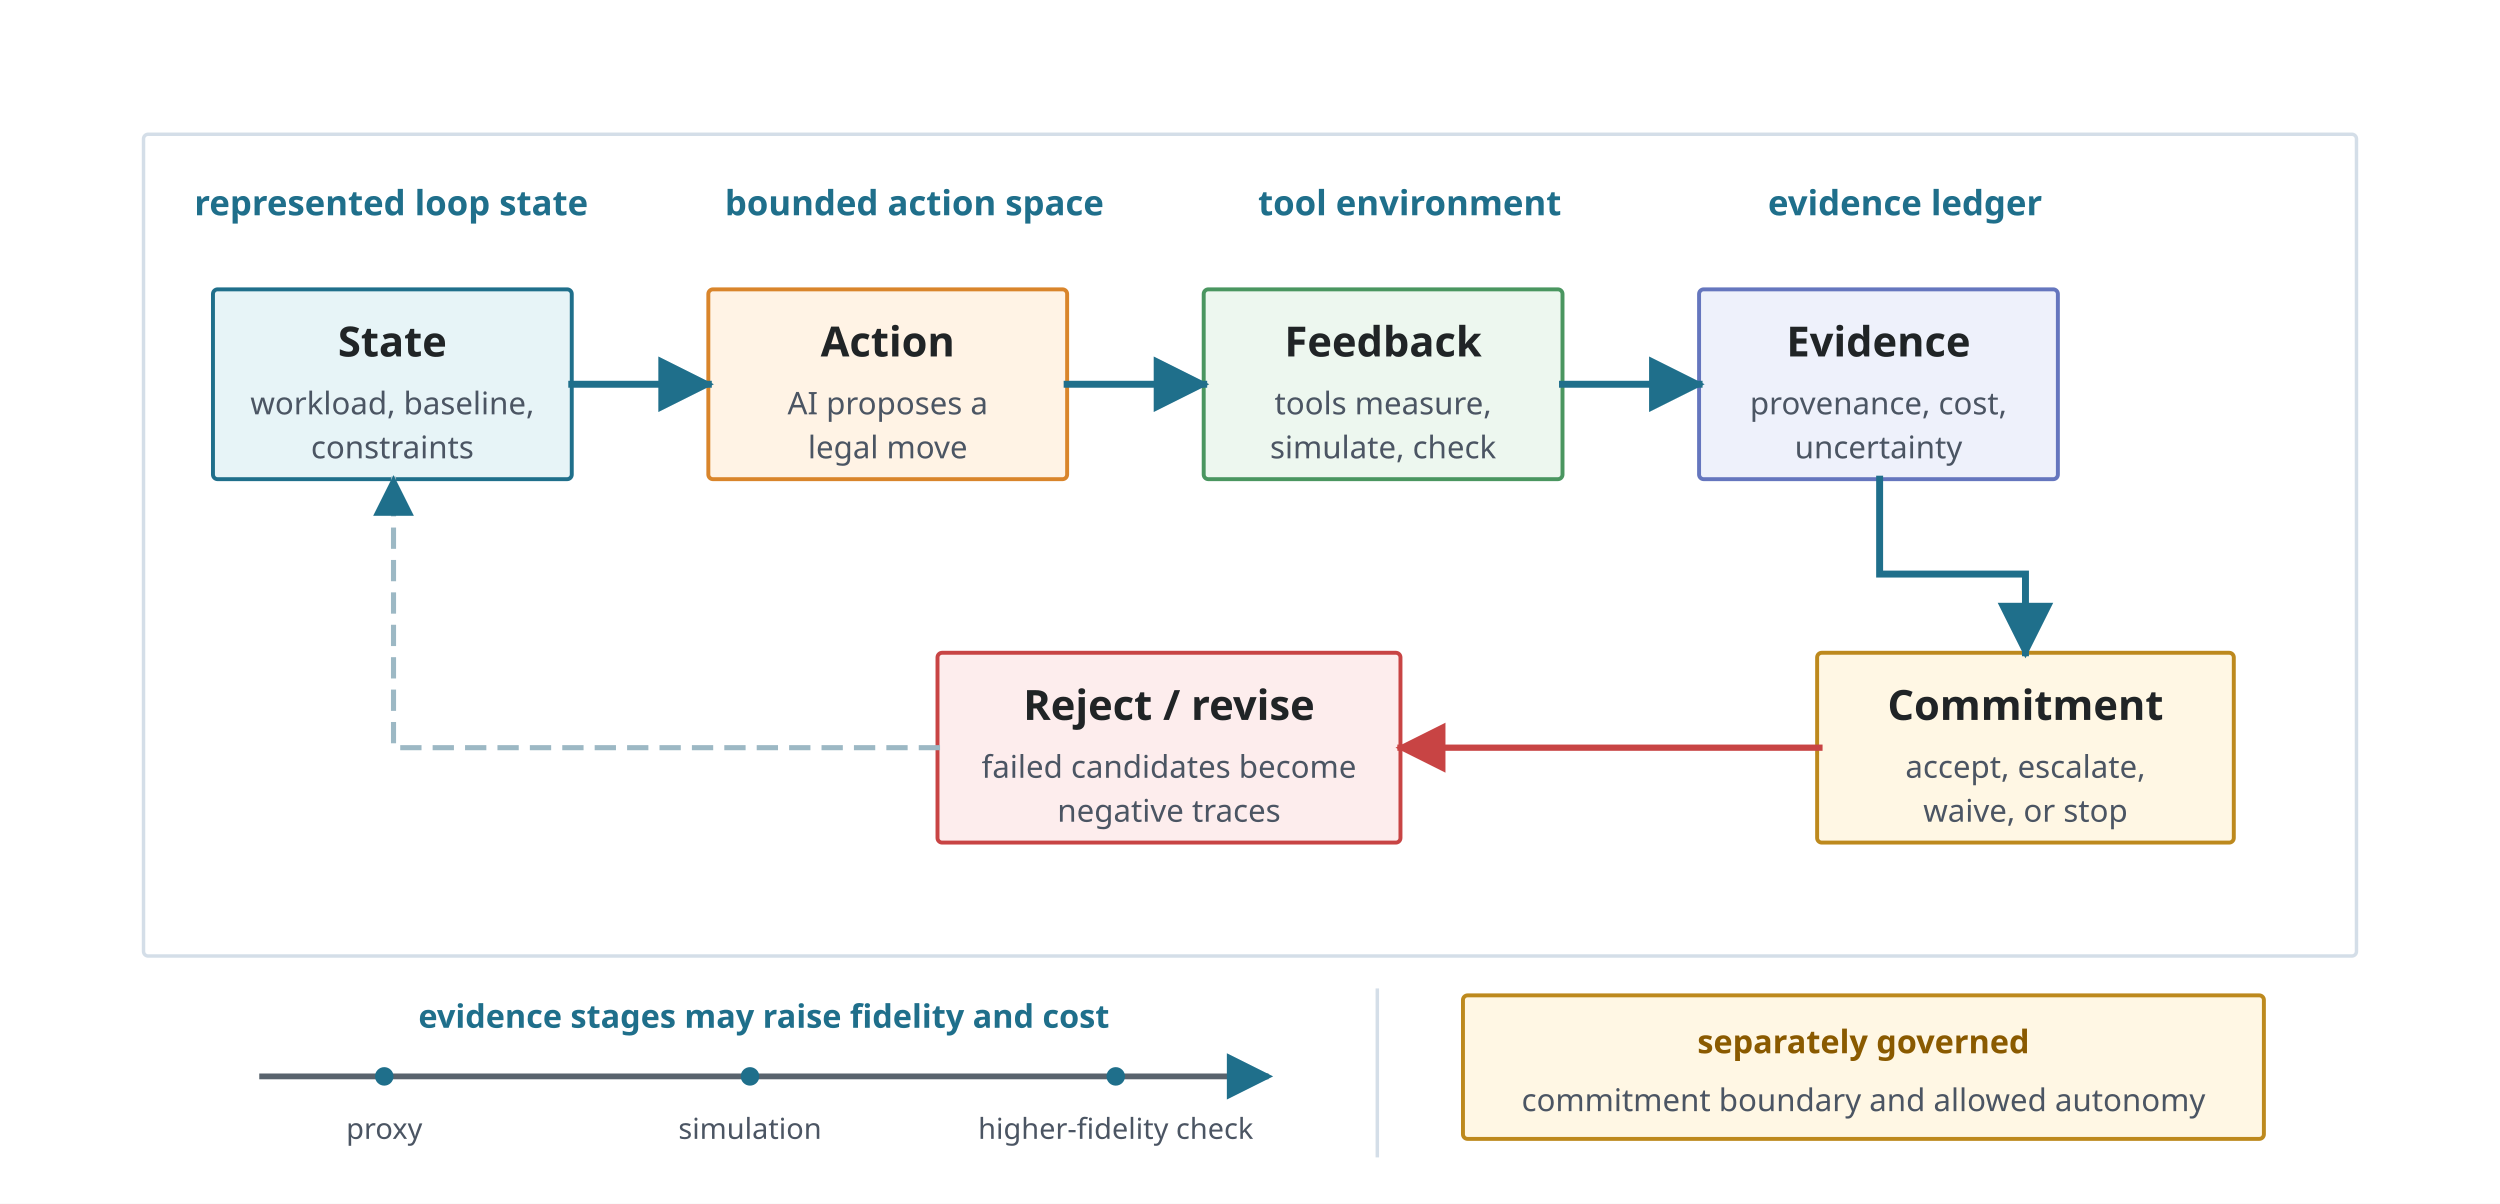
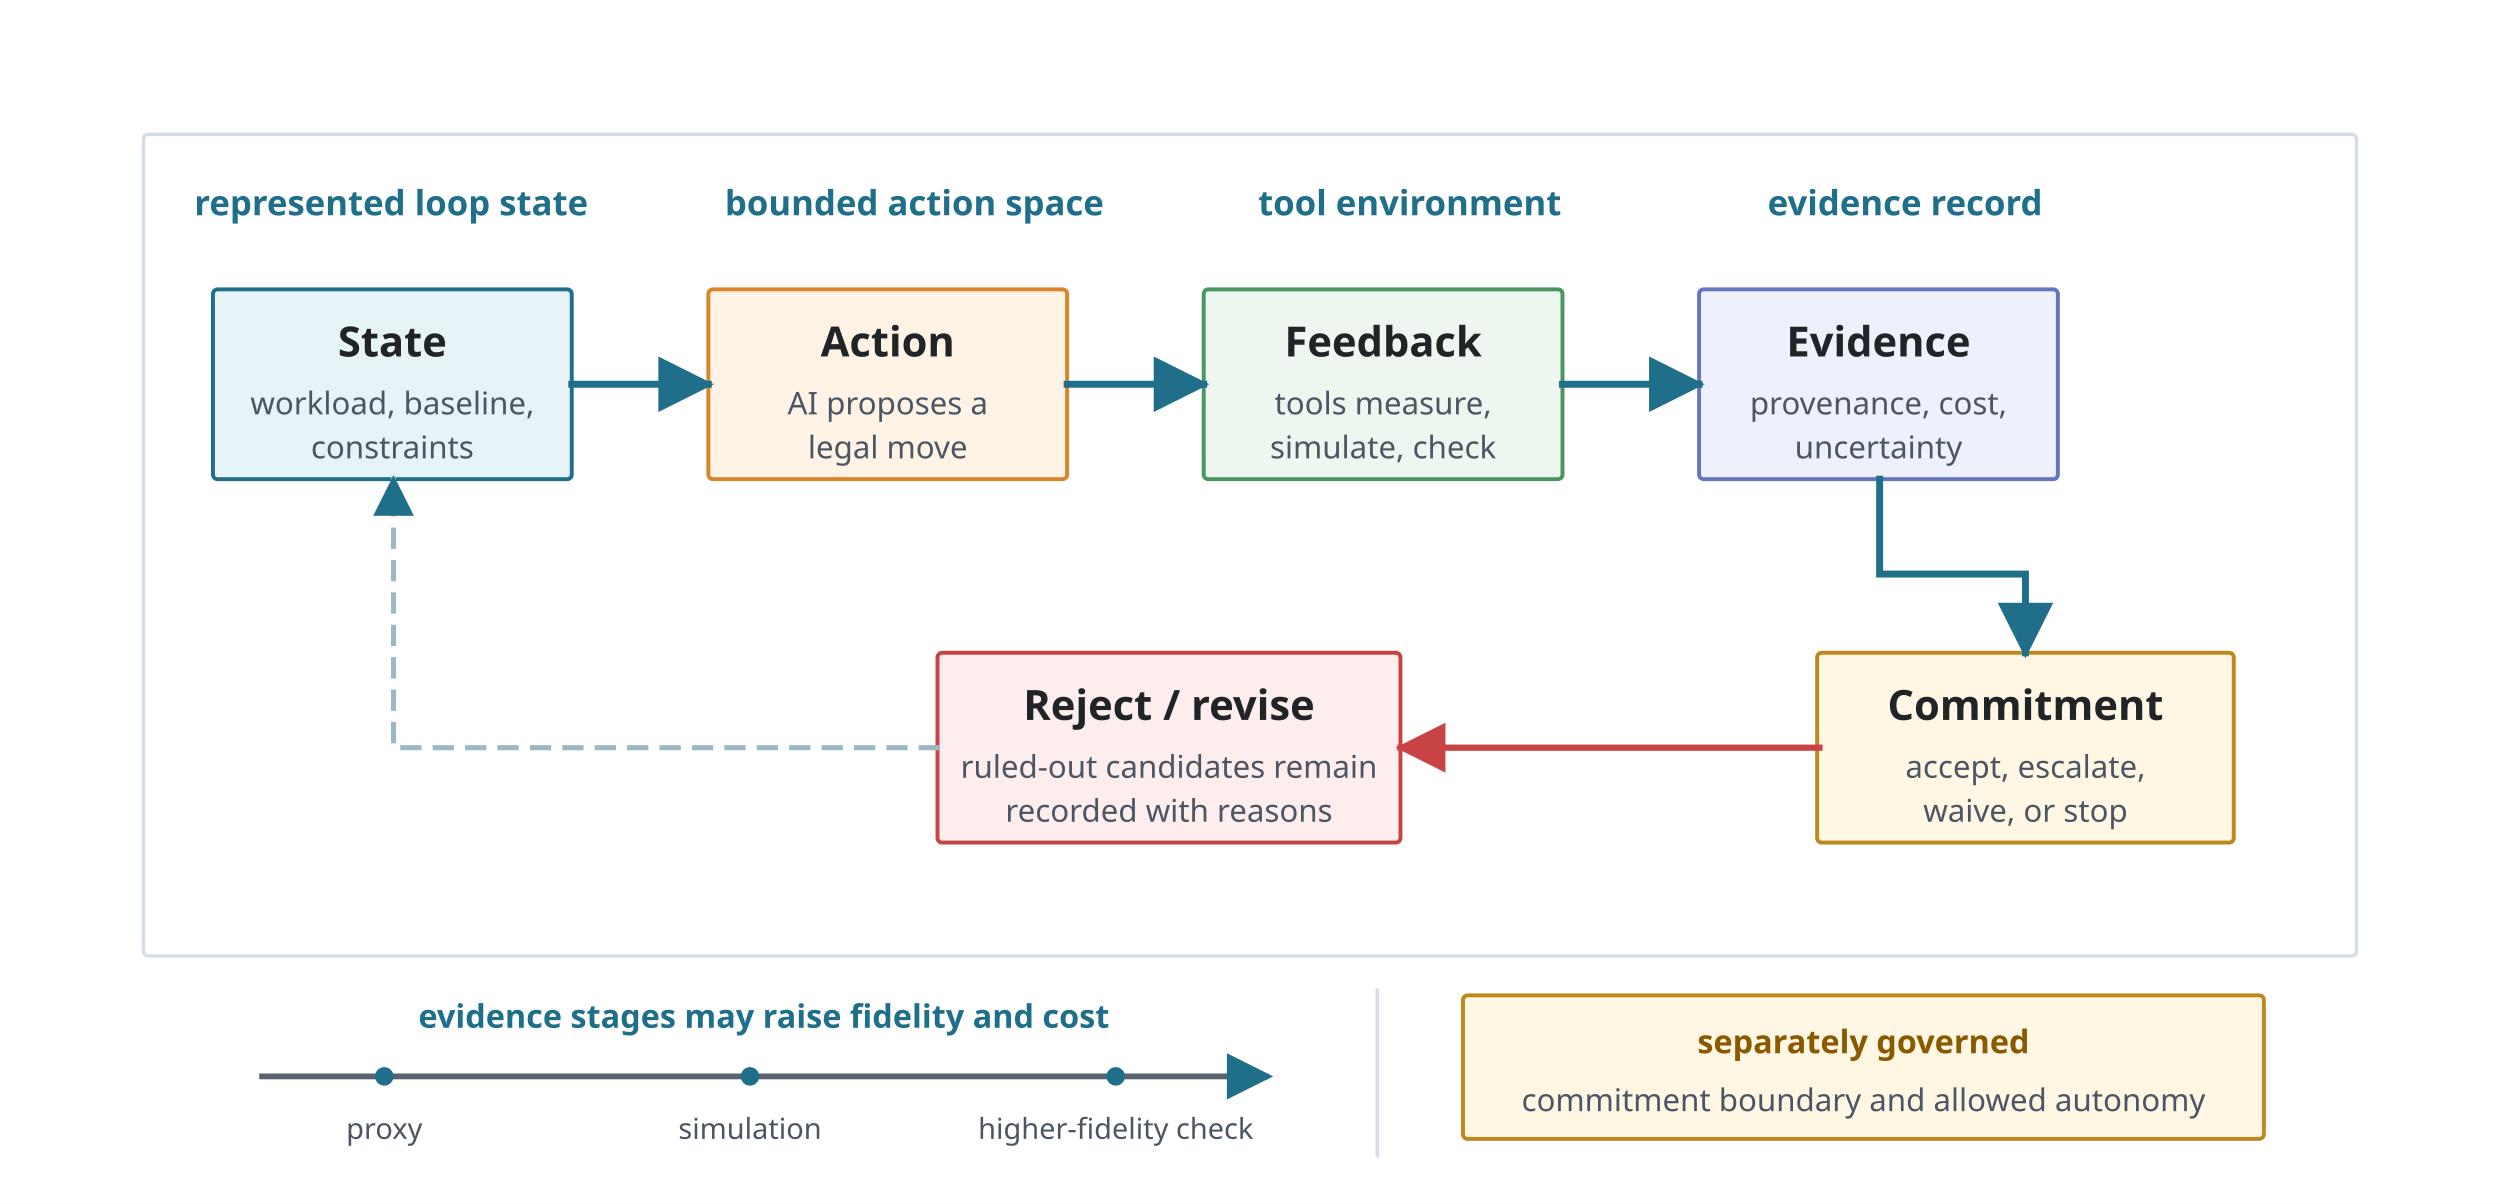
<svg xmlns="http://www.w3.org/2000/svg" viewBox="0 0 1080 520" role="img" aria-labelledby="loop-title loop-desc">
  <defs>
    <marker id="arrow-blue" viewBox="0 0 10 10" refX="9" refY="5" markerWidth="8" markerHeight="8" orient="auto">
      <path d="M 0 0 L 10 5 L 0 10 z" fill="#1F6F8B" />
    </marker>
    <marker id="arrow-red" viewBox="0 0 10 10" refX="9" refY="5" markerWidth="8" markerHeight="8" orient="auto">
      <path d="M 0 0 L 10 5 L 0 10 z" fill="#C84444" />
    </marker>
    <style>
      .font { font-family: "Segoe UI", sans-serif; }
      .node-title { font-size: 18px; font-weight: 750; fill: #202426; }
      .node-body { font-size: 13.5px; fill: #4B5563; }
      .small { font-size: 13px; fill: #657386; }
      .callout { font-size: 15px; font-weight: 750; fill: #1F6F8B; }
      .axis-note { font-size: 14px; font-weight: 700; fill: #1F6F8B; }
      .axis-stage { font-size: 12.5px; fill: #4B5563; }
      .governance-title { font-size: 14px; font-weight: 700; fill: #8A5A00; }
      .governance-body { font-size: 13.5px; fill: #4B5563; }
      .state { fill: #E7F4F7; stroke: #1F6F8B; stroke-width: 1.7; }
      .action { fill: #FFF3E5; stroke: #D9852B; stroke-width: 1.7; }
      .feedback { fill: #EDF7EF; stroke: #4A9660; stroke-width: 1.7; }
      .evidence { fill: #EEF1FB; stroke: #6576BE; stroke-width: 1.7; }
      .human { fill: #FFF7E4; stroke: #BD891D; stroke-width: 1.7; }
      .reject { fill: #FDEDED; stroke: #C84444; stroke-width: 1.7; }
      .edge { fill: none; stroke: #1F6F8B; stroke-width: 3; stroke-linecap: square; stroke-linejoin: miter; marker-end: url(#arrow-blue); }
      .edge-red { fill: none; stroke: #C84444; stroke-width: 2.7; stroke-linecap: square; stroke-linejoin: miter; marker-end: url(#arrow-red); }
      .edge-soft { fill: none; stroke: #9CB8C4; stroke-width: 2.2; stroke-linecap: square; stroke-linejoin: miter; stroke-dasharray: 7 7; marker-end: url(#arrow-blue); }
      .boundary { fill: none; stroke: #D4DEE8; stroke-width: 1.5; }
    </style>
  </defs>
  <rect width="1080" height="520" fill="#FFFFFF" />
  <g class="font">
    <rect class="boundary" x="62" y="58" width="956" height="355" rx="2" />
    <rect class="state" x="92" y="125" width="155" height="82" rx="2" />
    <text class="node-title" x="169.5" y="154" text-anchor="middle">State</text>
    <text class="node-body" x="169.5" y="179" text-anchor="middle">workload, baseline,</text>
    <text class="node-body" x="169.5" y="198" text-anchor="middle">constraints</text>
    <rect class="action" x="306" y="125" width="155" height="82" rx="2" />
    <text class="node-title" x="383.5" y="154" text-anchor="middle">Action</text>
    <text class="node-body" x="383.5" y="179" text-anchor="middle">AI proposes a</text>
    <text class="node-body" x="383.5" y="198" text-anchor="middle">legal move</text>
    <rect class="feedback" x="520" y="125" width="155" height="82" rx="2" />
    <text class="node-title" x="597.5" y="154" text-anchor="middle">Feedback</text>
    <text class="node-body" x="597.5" y="179" text-anchor="middle">tools measure,</text>
    <text class="node-body" x="597.5" y="198" text-anchor="middle">simulate, check</text>
    <rect class="evidence" x="734" y="125" width="155" height="82" rx="2" />
    <text class="node-title" x="811.5" y="154" text-anchor="middle">Evidence</text>
    <text class="node-body" x="811.5" y="179" text-anchor="middle">provenance, cost,</text>
    <text class="node-body" x="811.5" y="198" text-anchor="middle">uncertainty</text>
    <rect class="human" x="785" y="282" width="180" height="82" rx="2" />
    <text class="node-title" x="875" y="311" text-anchor="middle">Commitment</text>
    <text class="node-body" x="875" y="336" text-anchor="middle">accept, escalate,</text>
    <text class="node-body" x="875" y="355" text-anchor="middle">waive, or stop</text>
    <rect class="reject" x="405" y="282" width="200" height="82" rx="2" />
    <text class="node-title" x="505" y="311" text-anchor="middle">Reject / revise</text>
-     <text class="node-body" x="505" y="336" text-anchor="middle">failed candidates become</text>
-     <text class="node-body" x="505" y="355" text-anchor="middle">negative traces</text>
+     <text class="node-body" x="505" y="336" text-anchor="middle">ruled-out candidates remain</text>
+     <text class="node-body" x="505" y="355" text-anchor="middle">recorded with reasons</text>
    <path class="edge" d="M 247 166 H 306" />
    <path class="edge" d="M 461 166 H 520" />
    <path class="edge" d="M 675 166 H 734" />
    <path class="edge" d="M 812 207 V 248 H 875 V 282" />
    <path class="edge-red" d="M 786 323 H 605" />
    <path class="edge-soft" d="M 405 323 H 170 V 207" />
    <text class="callout" x="169" y="93" text-anchor="middle">represented loop state</text>
    <text class="callout" x="395" y="93" text-anchor="middle">bounded action space</text>
    <text class="callout" x="609" y="93" text-anchor="middle">tool environment</text>
-     <text class="callout" x="823" y="93" text-anchor="middle">evidence ledger</text>
+     <text class="callout" x="823" y="93" text-anchor="middle">evidence record</text>
    <text class="axis-note" x="330" y="444" text-anchor="middle">evidence stages may raise fidelity and cost</text>
    <line x1="112" y1="465" x2="548" y2="465" stroke="#59636D" stroke-width="2.5" marker-end="url(#arrow-blue)" />
    <circle cx="166" cy="465" r="4" fill="#1F6F8B" />
    <circle cx="324" cy="465" r="4" fill="#1F6F8B" />
    <circle cx="482" cy="465" r="4" fill="#1F6F8B" />
    <text class="axis-stage" x="166" y="492" text-anchor="middle">proxy</text>
    <text class="axis-stage" x="324" y="492" text-anchor="middle">simulation</text>
    <text class="axis-stage" x="482" y="492" text-anchor="middle">higher-fidelity check</text>
    <line x1="595" y1="427" x2="595" y2="500" stroke="#D4DEE8" stroke-width="1.5" />
    <rect class="human" x="632" y="430" width="346" height="62" rx="2" />
    <text class="governance-title" x="805" y="455" text-anchor="middle">separately governed</text>
    <text class="governance-body" x="805" y="480" text-anchor="middle">commitment boundary and allowed autonomy</text>
  </g>
</svg>
